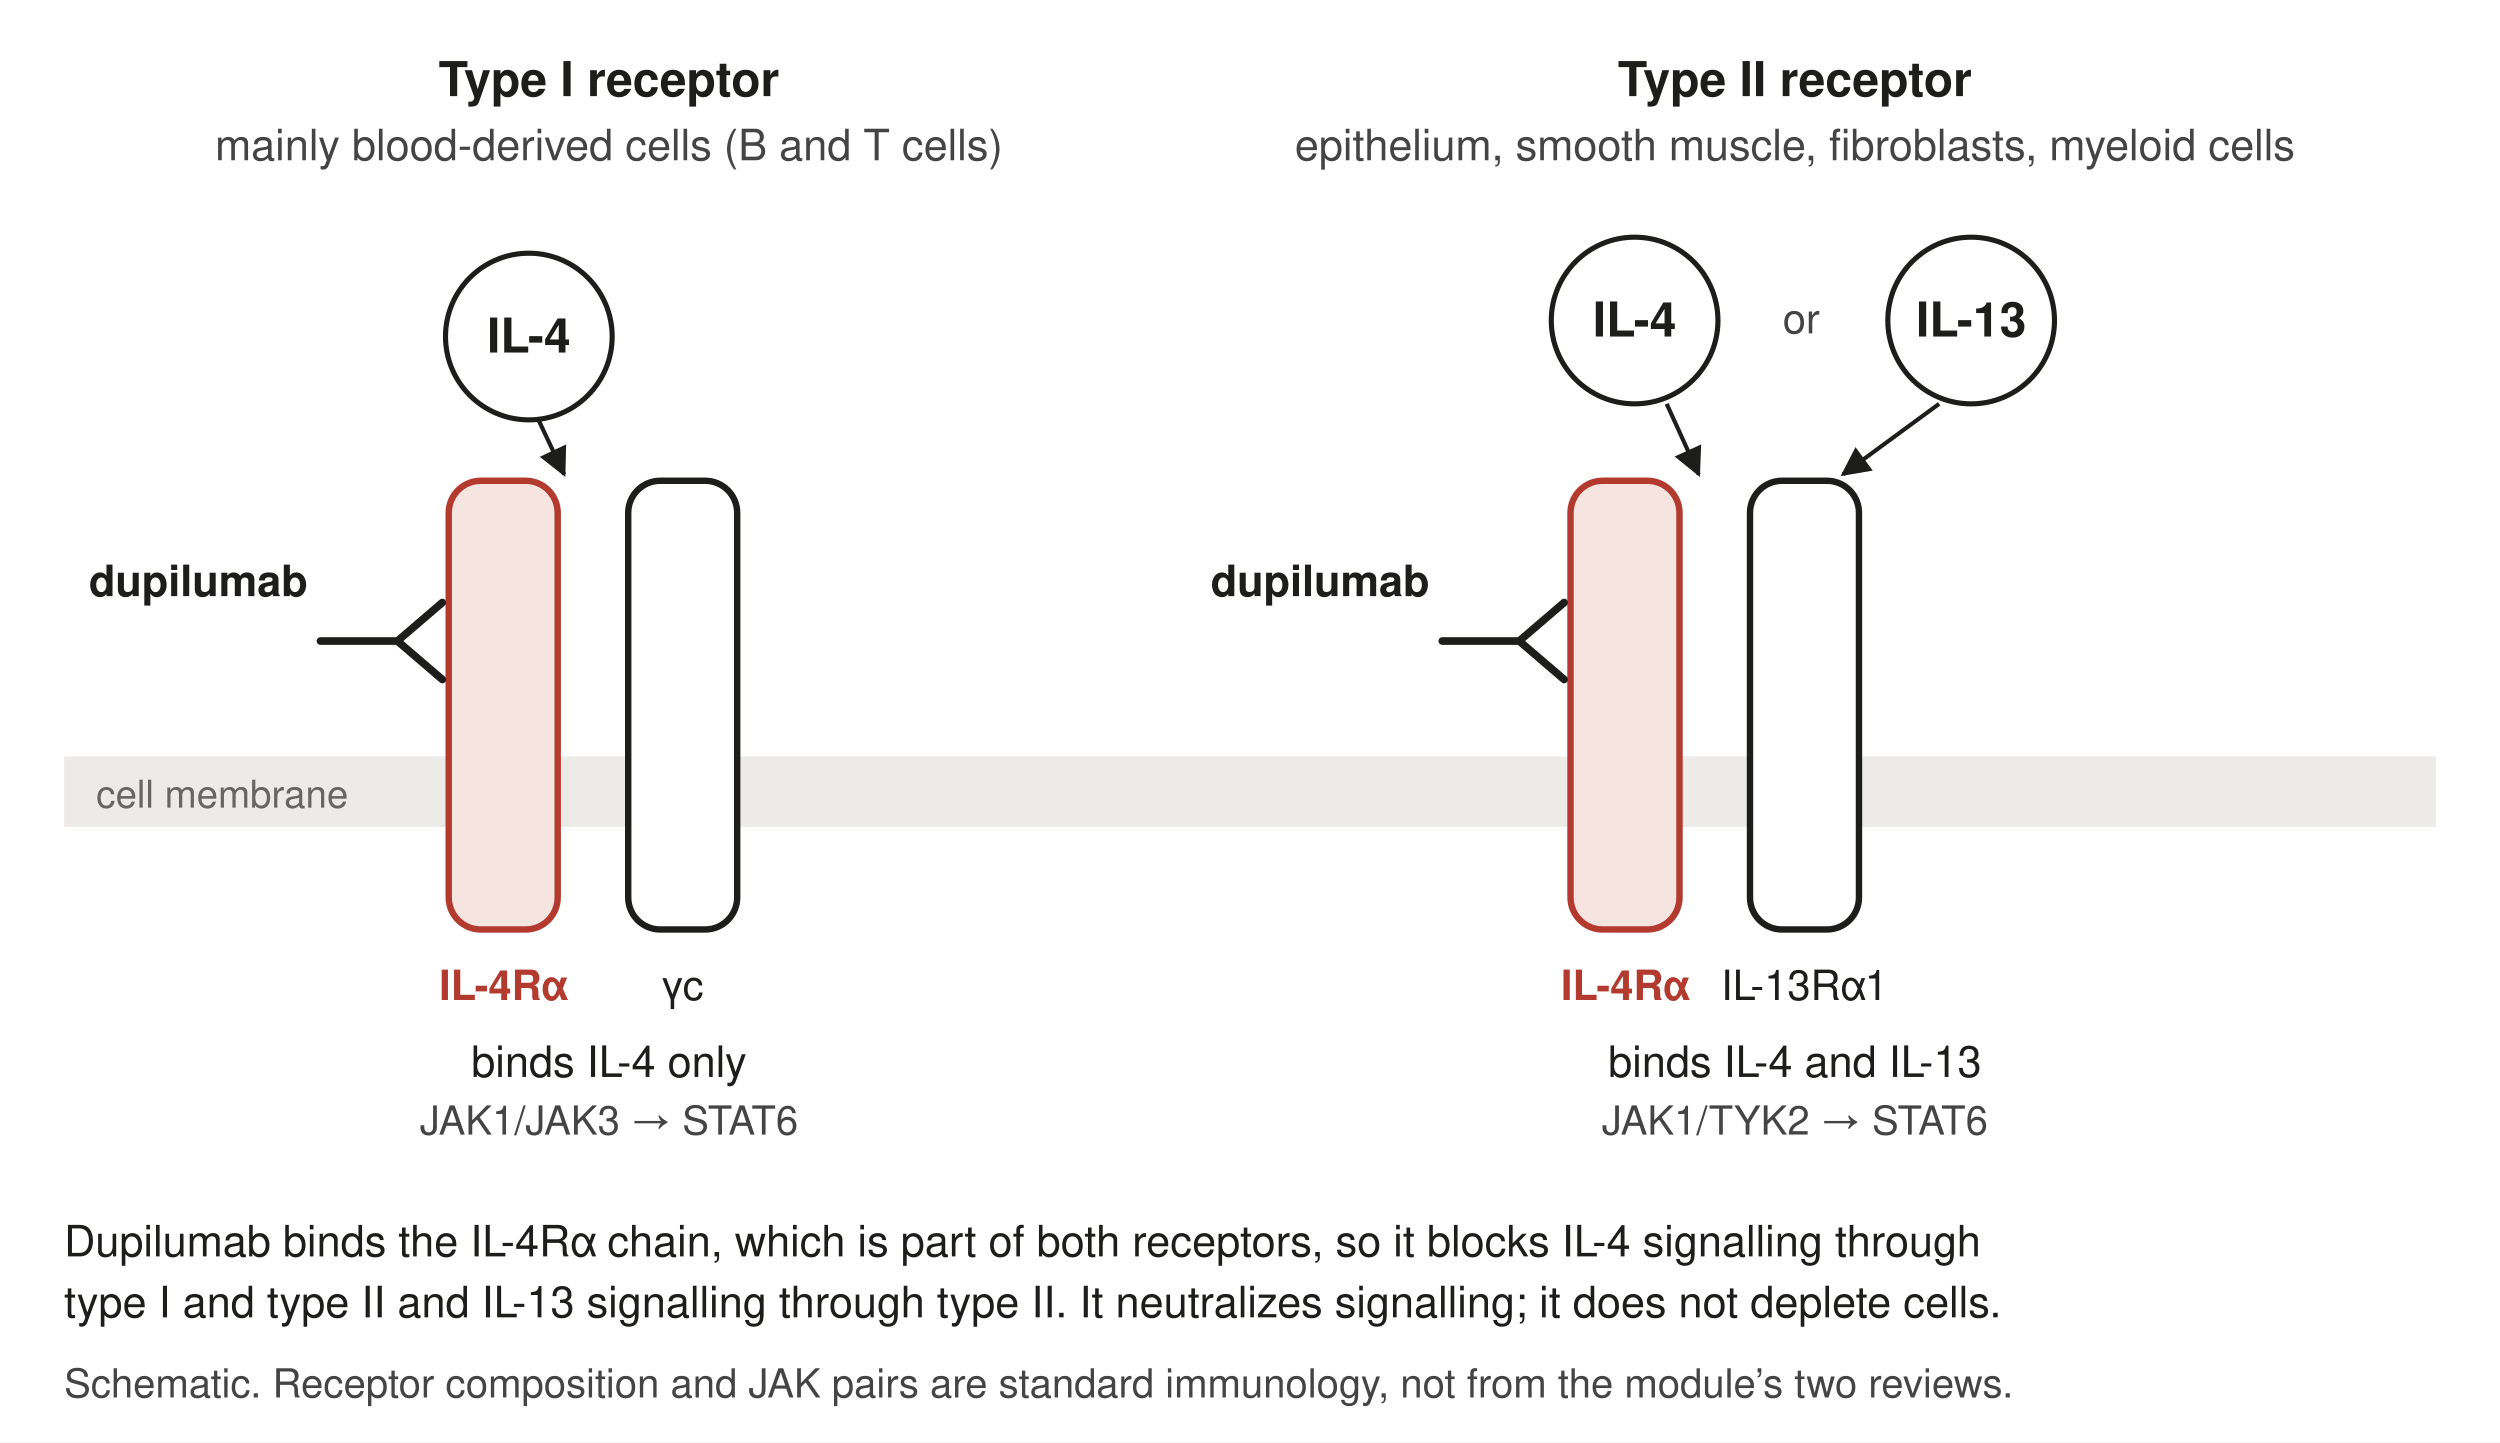
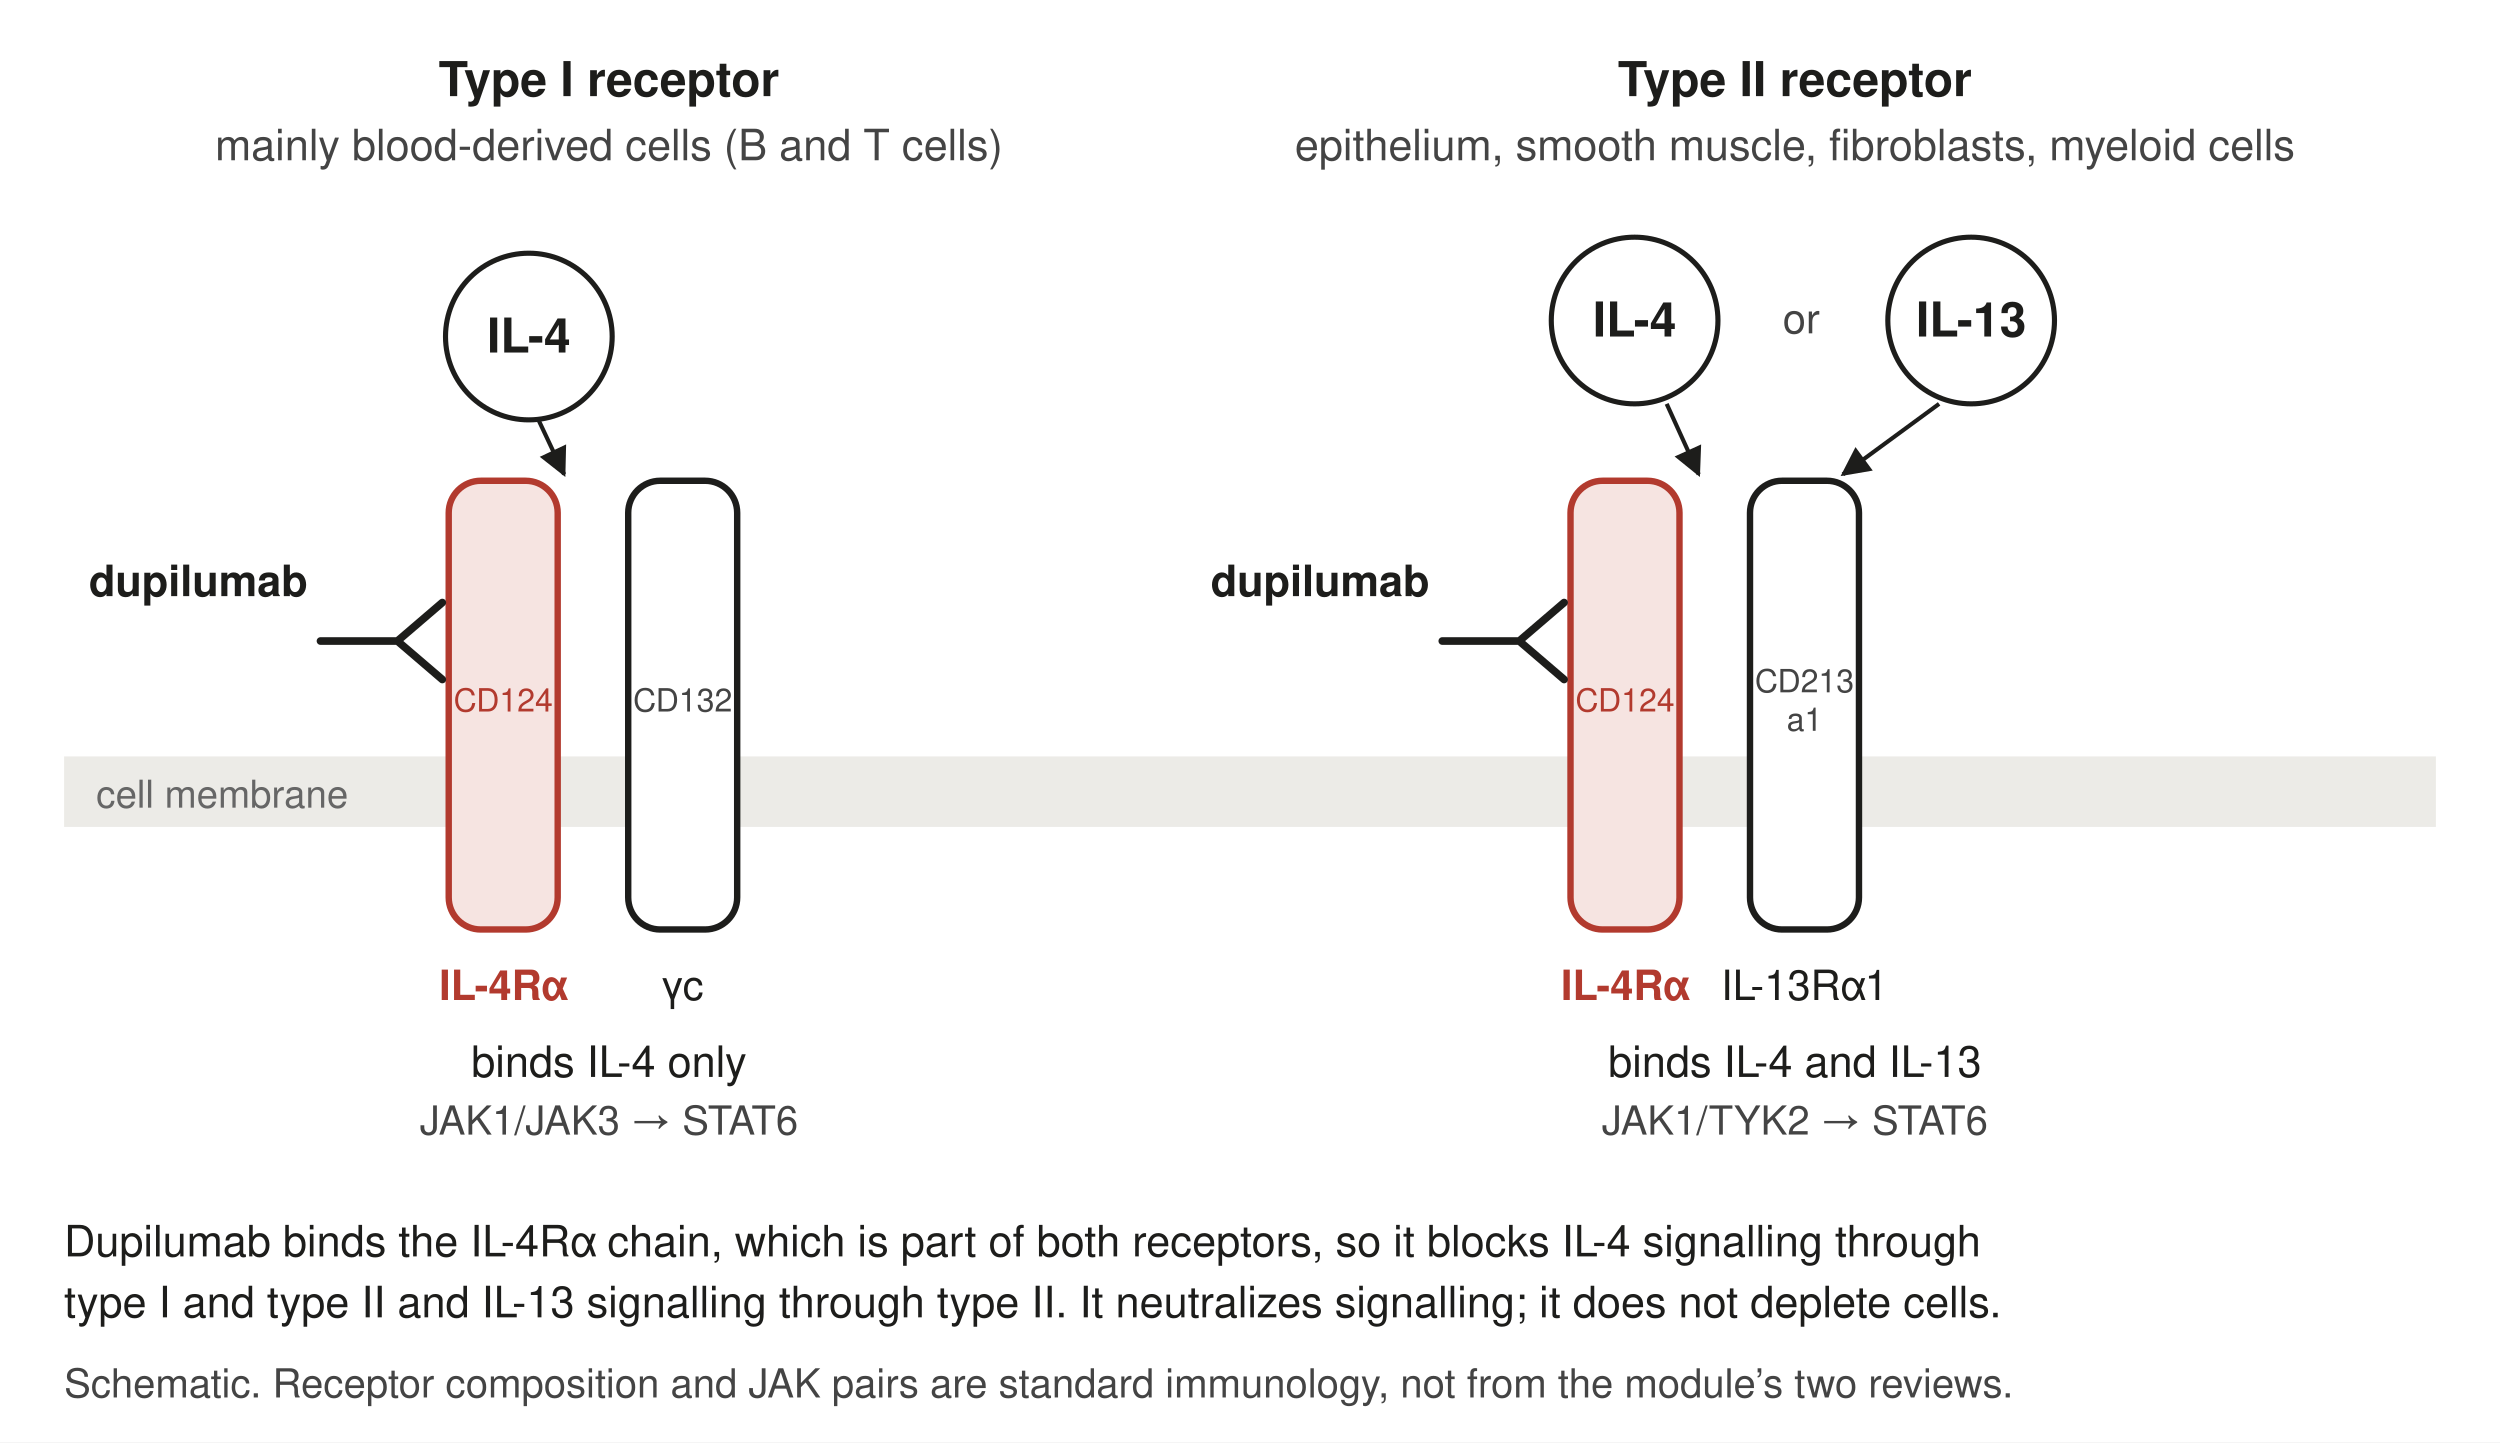
<svg xmlns="http://www.w3.org/2000/svg" viewBox="0 0 780 450" width="780" height="450" font-family="Helvetica, Arial, sans-serif" font-size="15" fill="#1d1d1b">
  <defs>
    <marker id="arr" viewBox="0 0 10 10" refX="9" refY="5" markerWidth="7" markerHeight="7" orient="auto-start-reverse">
      <path d="M0,0 L10,5 L0,10 z" fill="#1d1d1b" />
    </marker>
  </defs>
  <rect width="780" height="450" fill="#ffffff" />
  <text x="190" y="30" text-anchor="middle" font-weight="bold">Type I receptor</text>
  <text x="190" y="50" text-anchor="middle" font-size="13.5" fill="#444">mainly blood-derived cells (B and T cells)</text>
  <text x="560" y="30" text-anchor="middle" font-weight="bold">Type II receptor</text>
  <text x="560" y="50" text-anchor="middle" font-size="13.5" fill="#444">epithelium, smooth muscle, fibroblasts, myeloid cells</text>
  <rect x="20" y="236" width="740" height="22" fill="#ecebe7" />
  <text x="30" y="252" font-size="12" fill="#666">cell membrane</text>
  <circle cx="165" cy="105" r="26" fill="#ffffff" stroke="#1d1d1b" stroke-width="1.6" />
  <text x="165" y="110" text-anchor="middle" font-weight="bold">IL-4</text>
  <circle cx="510" cy="100" r="26" fill="#ffffff" stroke="#1d1d1b" stroke-width="1.6" />
  <text x="510" y="105" text-anchor="middle" font-weight="bold">IL-4</text>
  <circle cx="615" cy="100" r="26" fill="#ffffff" stroke="#1d1d1b" stroke-width="1.6" />
  <text x="615" y="105" text-anchor="middle" font-weight="bold">IL-13</text>
  <text x="562" y="104" text-anchor="middle" font-size="13" fill="#444">or</text>
  <g stroke-width="2">
    <rect x="140" y="150" width="34" height="140" rx="10" fill="#f6e4e1" stroke="#b23a2e" />
    <rect x="196" y="150" width="34" height="140" rx="10" fill="#ffffff" stroke="#1d1d1b" />
    <rect x="490" y="150" width="34" height="140" rx="10" fill="#f6e4e1" stroke="#b23a2e" />
    <rect x="546" y="150" width="34" height="140" rx="10" fill="#ffffff" stroke="#1d1d1b" />
  </g>
  <g stroke="#1d1d1b" stroke-width="1.3" fill="none" marker-end="url(#arr)">
    <path d="M168,131 L176,148" />
    <path d="M520,126 L530,148" />
    <path d="M605,126 L575,148" />
  </g>
  <g font-size="13" text-anchor="middle">
    <text x="157" y="312" fill="#b23a2e" font-weight="bold">IL-4Rα</text>
+     <text x="157" y="222" font-size="10" fill="#b23a2e">CD124</text>
    <text x="213" y="312">γc</text>
+     <text x="213" y="222" font-size="10" fill="#444">CD132</text>
    <text x="507" y="312" fill="#b23a2e" font-weight="bold">IL-4Rα</text>
+     <text x="507" y="222" font-size="10" fill="#b23a2e">CD124</text>
    <text x="563" y="312">IL-13Rα1</text>
+     <text x="563" y="216" font-size="10" fill="#444">CD213</text>
+     <text x="563" y="228" font-size="10" fill="#444">a1</text>
  </g>
  <text x="190" y="336" text-anchor="middle" font-size="13.5">binds IL-4 only</text>
  <text x="560" y="336" text-anchor="middle" font-size="13.5">binds IL-4 and IL-13</text>
  <text x="190" y="354" text-anchor="middle" font-size="12.5" fill="#444">JAK1/JAK3 → STAT6</text>
  <text x="560" y="354" text-anchor="middle" font-size="12.5" fill="#444">JAK1/TYK2 → STAT6</text>
  <g stroke="#1d1d1b" stroke-width="2.4" fill="none" stroke-linecap="round">
    <path d="M100,200 L124,200 M124,200 L138,188 M124,200 L138,212" />
    <path d="M450,200 L474,200 M474,200 L488,188 M474,200 L488,212" />
  </g>
  <text x="96" y="186" text-anchor="end" font-size="13.5" font-weight="bold">dupilumab</text>
  <text x="446" y="186" text-anchor="end" font-size="13.5" font-weight="bold">dupilumab</text>
  <g font-size="13.5">
    <text x="20" y="392">Dupilumab binds the IL-4Rα chain, which is part of both receptors, so it blocks IL-4 signalling through</text>
    <text x="20" y="411">type I and type II and IL-13 signalling through type II. It neutralizes signalling; it does not deplete cells.</text>
    <text x="20" y="436" font-size="12.5" fill="#444">Schematic. Receptor composition and JAK pairs are standard immunology, not from the module’s two reviews.</text>
  </g>
</svg>
